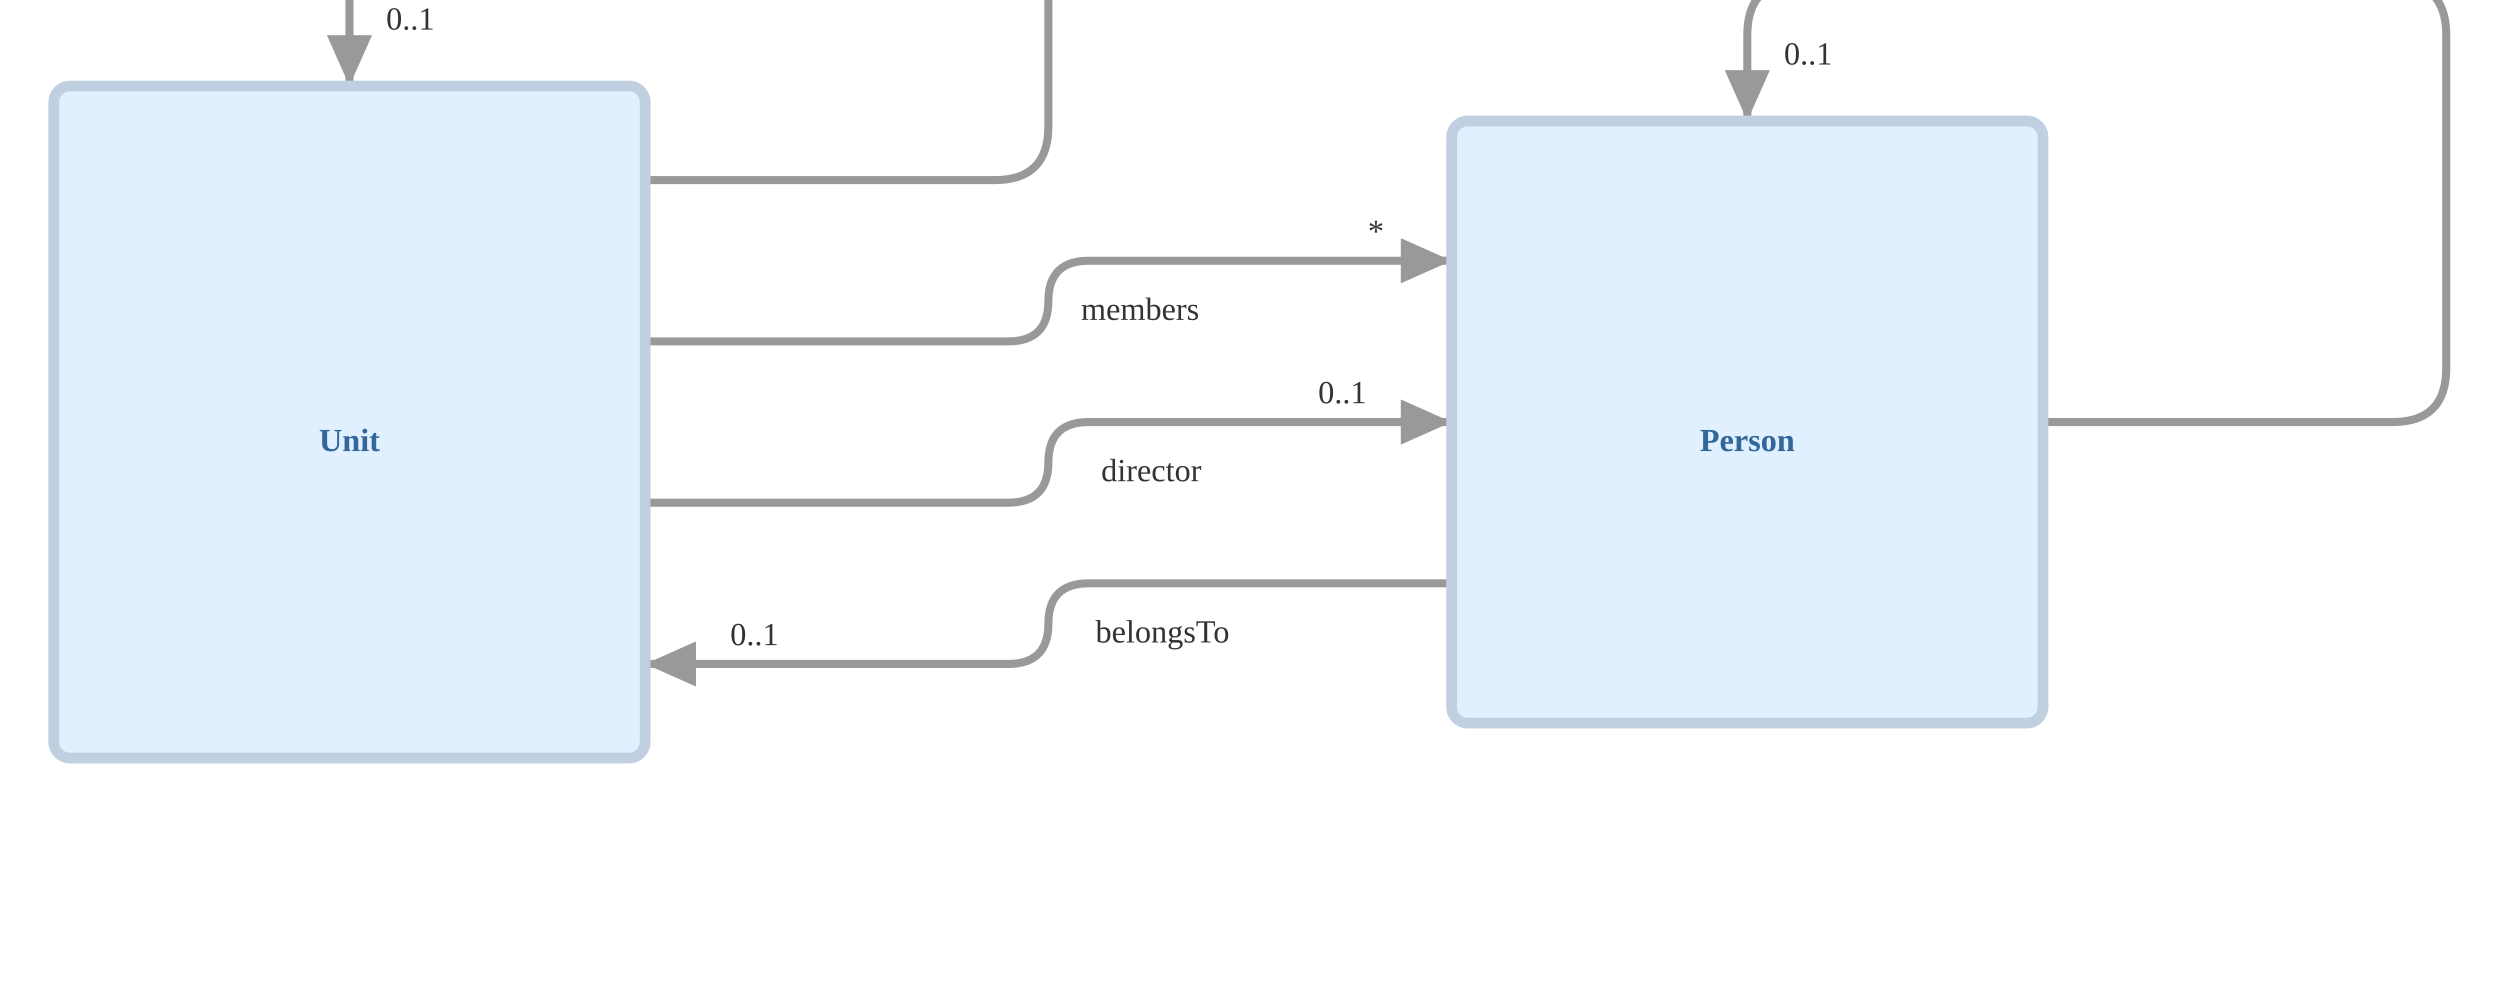
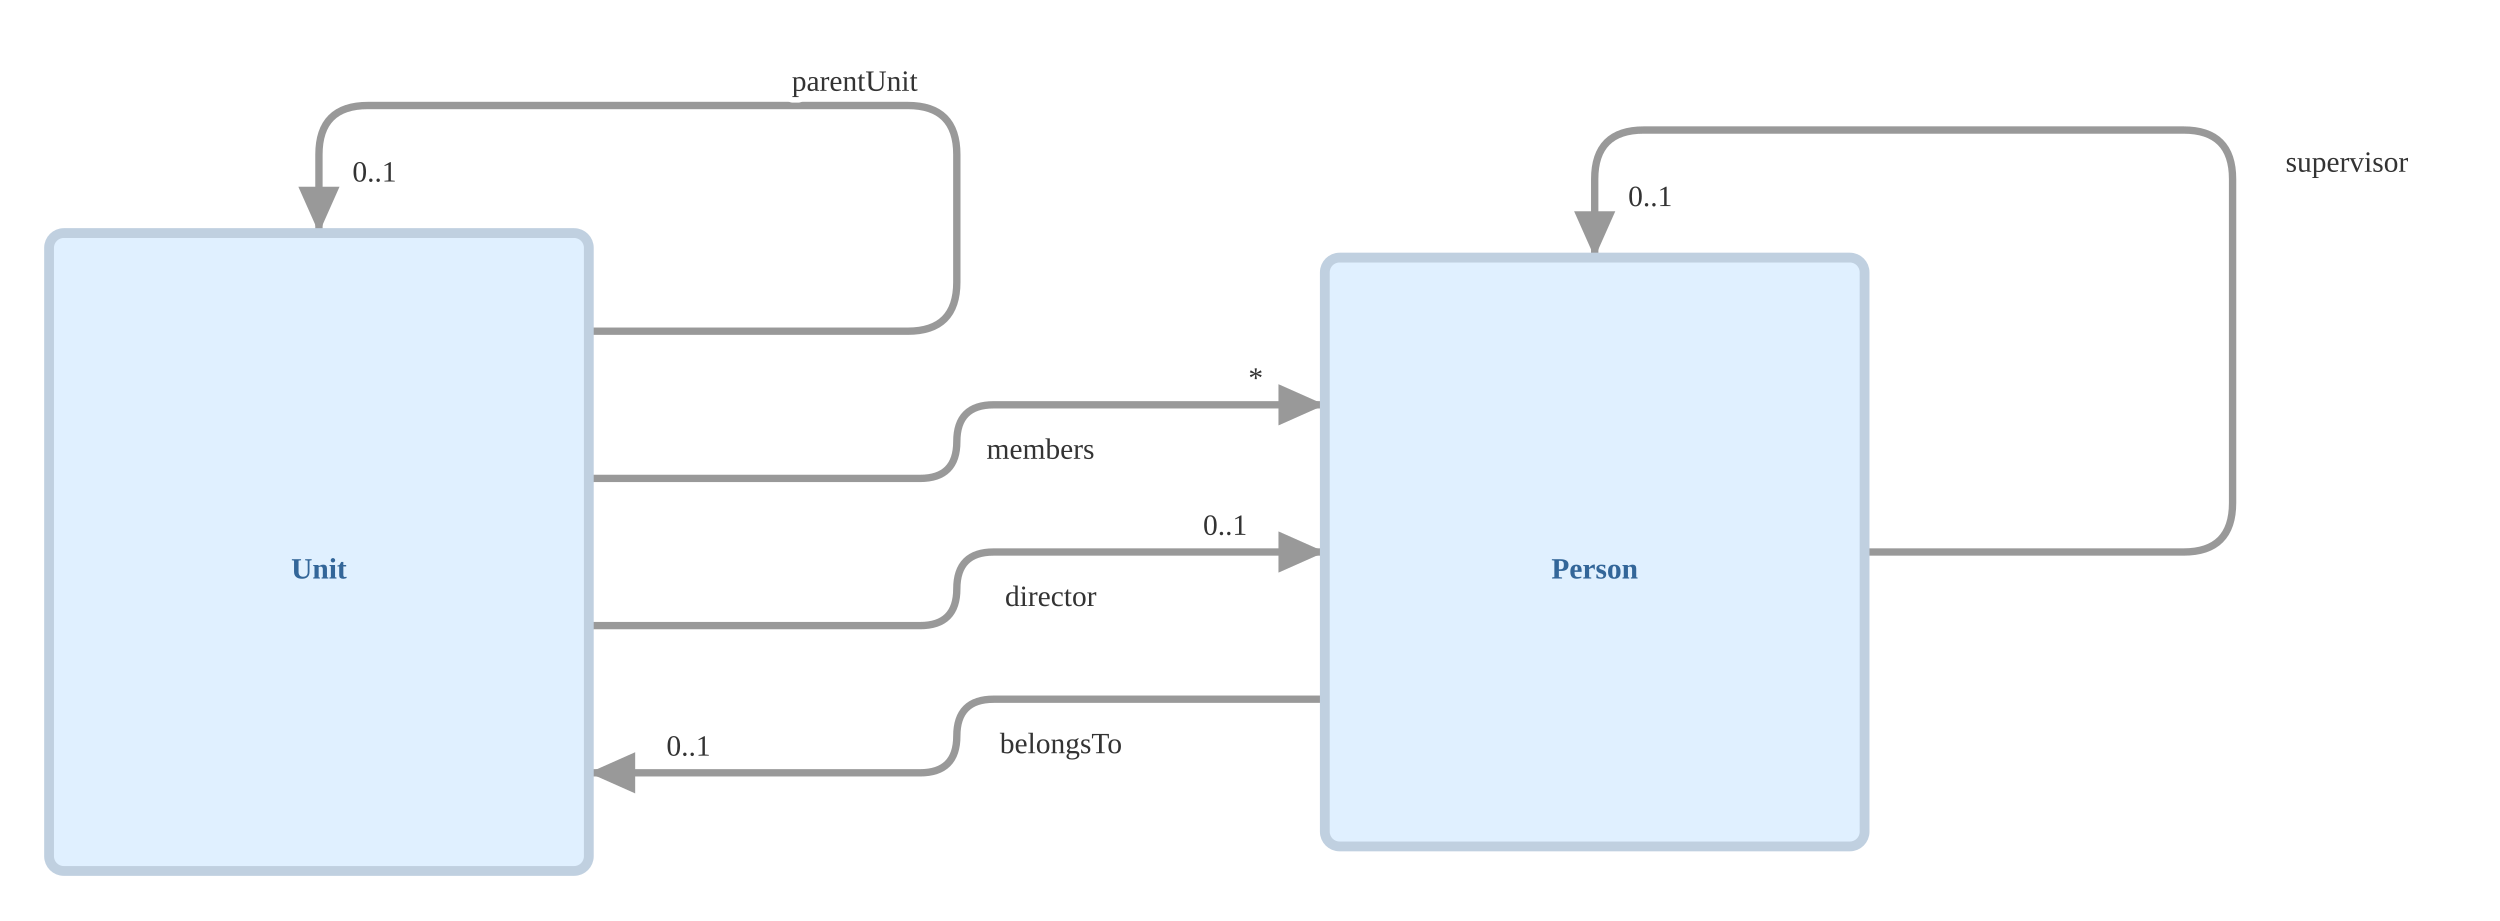
- <svg xmlns="http://www.w3.org/2000/svg" viewBox="20 8 930 366" width="930" height="366">
+ <svg xmlns="http://www.w3.org/2000/svg" viewBox="20 -55 1019 375" width="1019" height="375">
  <defs>
    <style>
.gradia-3167da4d { fill: none; stroke: var(--gradia-color-edge-line, #999999); stroke-width: 3 }
.gradia-6c7500cd { fill: var(--gradia-color-edge-line, #999999) }
.gradia-874272fb { font-family: var(--gradia-font-family, 'Helvetica'), ui-sans-serif, -apple-system, Helvetica, Arial, sans-serif; font-size: var(--gradia-size-font-edge, 16px); fill: var(--gradia-color-edge-name, #333333); stroke: var(--gradia-color-edge-halo, #ffffff); stroke-width: 4.5; paint-order: stroke; stroke-linejoin: round }
.gradia-88d12a47 { font-family: var(--gradia-font-family, 'Helvetica'), ui-sans-serif, -apple-system, Helvetica, Arial, sans-serif; font-size: var(--gradia-size-font-edge, 16px); text-anchor: end; fill: var(--gradia-color-edge-name, #333333); stroke: var(--gradia-color-edge-halo, #ffffff); stroke-width: 4.5; paint-order: stroke; stroke-linejoin: round }
.gradia-17299245 { font-family: var(--gradia-font-family, 'Helvetica'), ui-sans-serif, -apple-system, Helvetica, Arial, sans-serif; font-size: var(--gradia-size-font-edge, 16px); text-anchor: middle; fill: var(--gradia-color-edge-name, #333333); stroke: var(--gradia-color-edge-halo, #ffffff); stroke-width: 4.5; paint-order: stroke; stroke-linejoin: round }
.gradia-a09eb644 { font-family: var(--gradia-font-family, 'Helvetica'), ui-sans-serif, -apple-system, Helvetica, Arial, sans-serif; font-size: var(--gradia-size-font-arity, 16px); text-anchor: middle; fill: var(--gradia-color-edge-arity, #333333); stroke: var(--gradia-color-edge-halo, #ffffff); stroke-width: 4.5; paint-order: stroke; stroke-linejoin: round }
.gradia-c318c042 { fill: var(--gradia-color-node-regular-box, #e0f0ff); stroke: var(--gradia-color-node-regular-border, #c0d0e0); stroke-width: 4 }
.gradia-d356e2cb { fill: none; stroke: var(--gradia-color-node-regular-name, #336699); stroke-width: 2.5; stroke-linecap: round; stroke-linejoin: round }
.gradia-f36ab1ca { font-family: var(--gradia-font-family, 'Helvetica'), ui-sans-serif, -apple-system, Helvetica, Arial, sans-serif; font-size: var(--gradia-size-font-node, 30px); font-weight: 600; text-anchor: middle; fill: var(--gradia-color-node-regular-name, #336699) }
</style>
-     <marker id="gradia-268b17539697-arrow" viewBox="0 0 10 10" refX="9" refY="5" markerWidth="21" markerHeight="21" markerUnits="userSpaceOnUse" orient="auto-start-reverse">
+     <marker id="gradia-070f88298d2e-arrow" viewBox="0 0 10 10" refX="9" refY="5" markerWidth="21" markerHeight="21" markerUnits="userSpaceOnUse" orient="auto-start-reverse">
      <path d="M 0 1 L 9 5 L 0 9 z" class="gradia-6c7500cd" />
    </marker>
  </defs>
-   <path d="M 260 75 L 390 75 Q 410 75 410 55 L 410 8 Q 410 -12 390 -12 L 170 -12 Q 150 -12 150 8 L 150 40" class="gradia-3167da4d" marker-end="url(#gradia-268b17539697-arrow)" />
-   <path d="M 260 135 L 395 135 Q 410 135 410 120 L 410 120 Q 410 105 425 105 L 560 105" class="gradia-3167da4d" marker-end="url(#gradia-268b17539697-arrow)" />
-   <path d="M 260 195 L 395 195 Q 410 195 410 180 L 410 180 Q 410 165 425 165 L 560 165" class="gradia-3167da4d" marker-end="url(#gradia-268b17539697-arrow)" />
-   <path d="M 560 225 L 425 225 Q 410 225 410 240 L 410 240 Q 410 255 395 255 L 260 255" class="gradia-3167da4d" marker-end="url(#gradia-268b17539697-arrow)" />
-   <path d="M 780 165 L 910 165 Q 930 165 930 145 L 930 21 Q 930 1 910 1 L 690 1 Q 670 1 670 21 L 670 53" class="gradia-3167da4d" marker-end="url(#gradia-268b17539697-arrow)" />
-   <rect x="40" y="40" width="220" height="250" rx="6" class="gradia-c318c042" />
-   <text x="150" y="175.8" class="gradia-f36ab1ca">Unit</text>
-   <rect x="560" y="53" width="220" height="224" rx="6" class="gradia-c318c042" />
-   <text x="670" y="175.8" class="gradia-f36ab1ca">Person</text>
+   <path d="M 260 80 L 390 80 Q 410 80 410 60 L 410 8 Q 410 -12 390 -12 L 170 -12 Q 150 -12 150 8 L 150 40" class="gradia-3167da4d" marker-end="url(#gradia-070f88298d2e-arrow)" />
+   <path d="M 260 140 L 395 140 Q 410 140 410 125 L 410 125 Q 410 110 425 110 L 560 110" class="gradia-3167da4d" marker-end="url(#gradia-070f88298d2e-arrow)" />
+   <path d="M 260 200 L 395 200 Q 410 200 410 185 L 410 185 Q 410 170 425 170 L 560 170" class="gradia-3167da4d" marker-end="url(#gradia-070f88298d2e-arrow)" />
+   <path d="M 560 230 L 425 230 Q 410 230 410 245 L 410 245 Q 410 260 395 260 L 260 260" class="gradia-3167da4d" marker-end="url(#gradia-070f88298d2e-arrow)" />
+   <path d="M 780 170 L 910 170 Q 930 170 930 150 L 930 18 Q 930 -2 910 -2 L 690 -2 Q 670 -2 670 18 L 670 50" class="gradia-3167da4d" marker-end="url(#gradia-070f88298d2e-arrow)" />
+   <rect x="40" y="40" width="220" height="260" rx="6" class="gradia-c318c042" />
+   <text x="150" y="180.8" class="gradia-f36ab1ca">Unit</text>
+   <rect x="560" y="50" width="220" height="240" rx="6" class="gradia-c318c042" />
+   <text x="670" y="180.8" class="gradia-f36ab1ca">Person</text>
  <text x="368.4" y="-18" class="gradia-17299245">parentUnit</text>
-   <text x="444.12" y="127" class="gradia-17299245">members</text>
-   <text x="448.28" y="187" class="gradia-17299245">director</text>
-   <text x="452.44" y="247" class="gradia-17299245">belongsTo</text>
-   <text x="976.6" y="18" class="gradia-17299245">supervisor</text>
+   <text x="444.12" y="132" class="gradia-17299245">members</text>
+   <text x="448.28" y="192" class="gradia-17299245">director</text>
+   <text x="452.44" y="252" class="gradia-17299245">belongsTo</text>
+   <text x="976.6" y="15" class="gradia-17299245">supervisor</text>
  <text x="172.64" y="19" class="gradia-a09eb644">0..1</text>
-   <text x="531.84" y="98" class="gradia-a09eb644">*</text>
-   <text x="519.36" y="158" class="gradia-a09eb644">0..1</text>
-   <text x="300.64" y="248" class="gradia-a09eb644">0..1</text>
-   <text x="692.64" y="32" class="gradia-a09eb644">0..1</text>
+   <text x="531.84" y="103" class="gradia-a09eb644">*</text>
+   <text x="519.36" y="163" class="gradia-a09eb644">0..1</text>
+   <text x="300.64" y="253" class="gradia-a09eb644">0..1</text>
+   <text x="692.64" y="29" class="gradia-a09eb644">0..1</text>
</svg>
